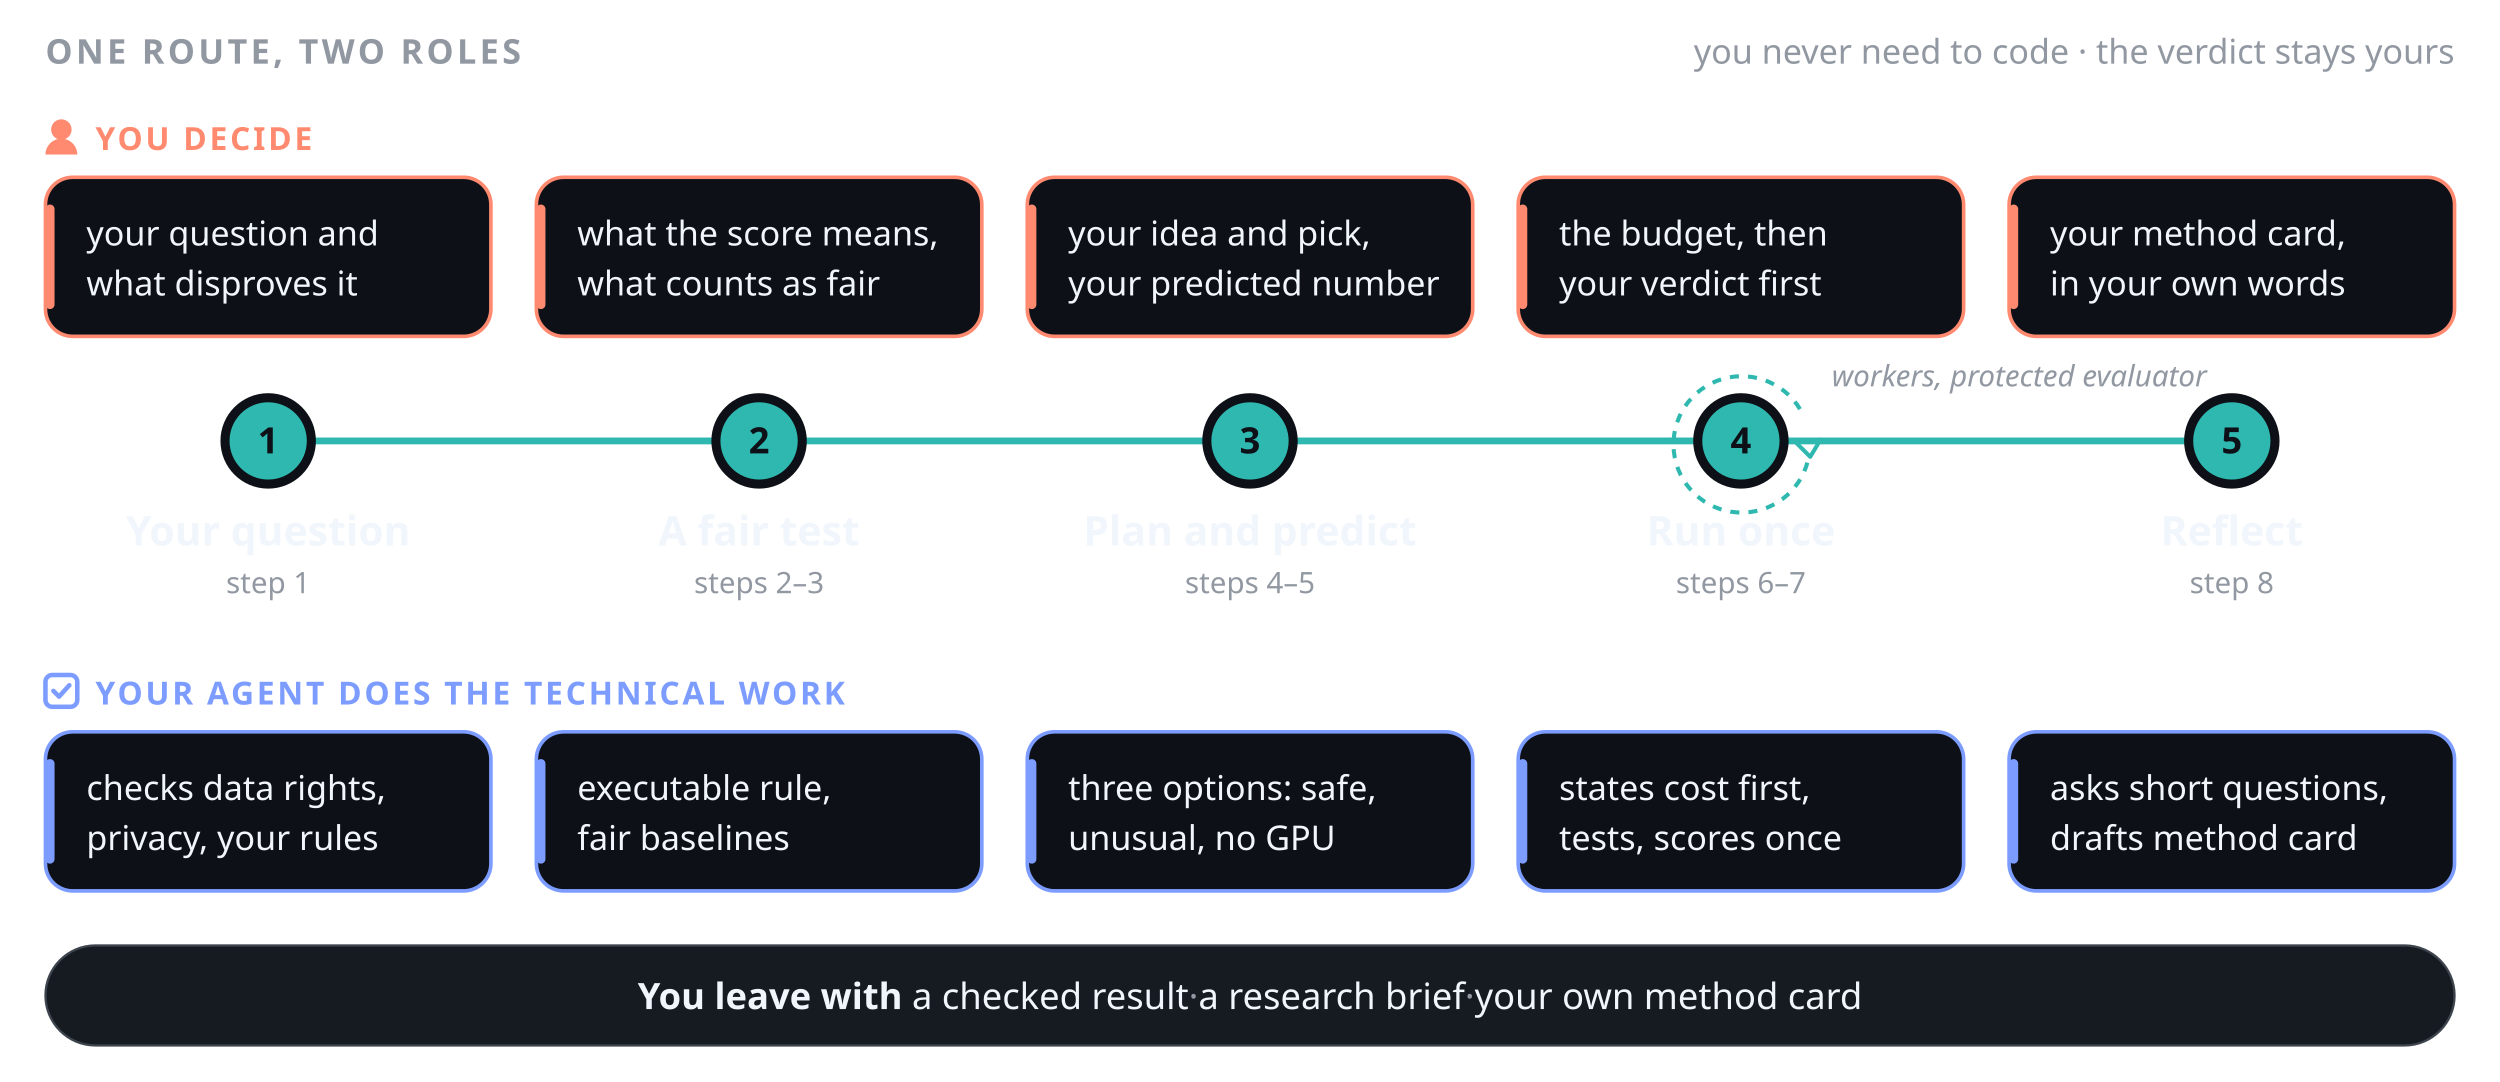
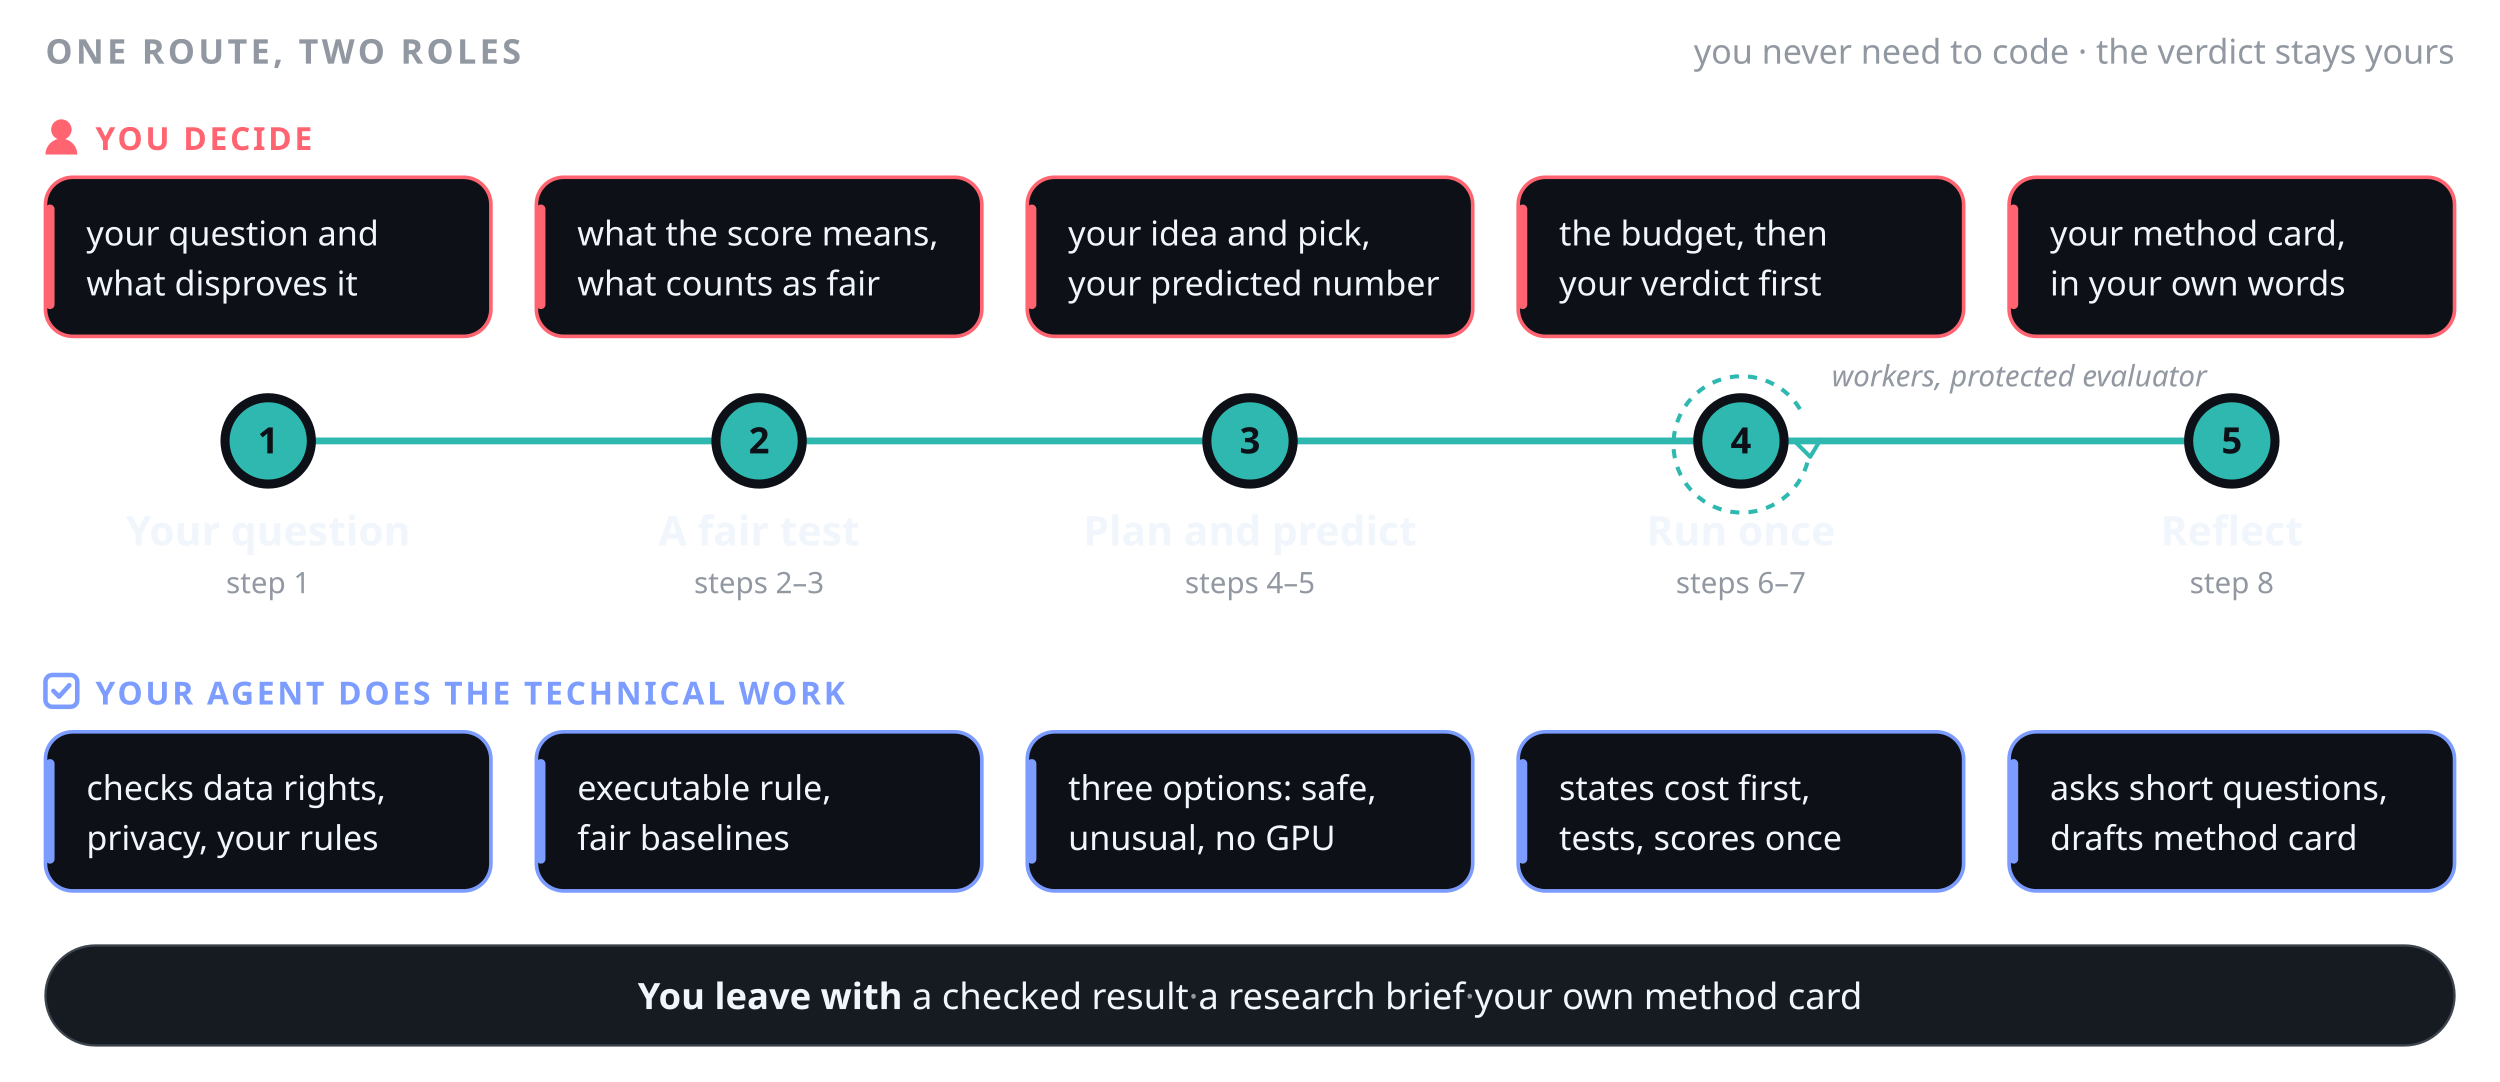
<svg xmlns="http://www.w3.org/2000/svg" viewBox="0 0 1100 476" width="1100" height="476" role="img" aria-labelledby="title desc">
  <text x="20" y="28" font-family="-apple-system,BlinkMacSystemFont,'Segoe UI','Noto Sans',Helvetica,Arial,sans-serif" font-size="15" font-weight="600" letter-spacing="1.5" fill="#9198a1">ONE ROUTE, TWO ROLES</text>
  <text x="1080" y="28" text-anchor="end" font-family="-apple-system,BlinkMacSystemFont,'Segoe UI','Noto Sans',Helvetica,Arial,sans-serif" font-size="15" fill="#9198a1">you never need to code  ·  the verdict stays yours</text>
-   <circle cx="27" cy="57" r="4.5" fill="#ff8a70" />
-   <path d="M20,68 a7,7 0 0 1 14,0 z" fill="#ff8a70" />
-   <text x="42" y="66" font-family="-apple-system,BlinkMacSystemFont,'Segoe UI','Noto Sans',Helvetica,Arial,sans-serif" font-size="14" font-weight="700" letter-spacing="1.2" fill="#ff8a70">YOU DECIDE</text>
-   <rect x="20" y="78" width="196" height="70" rx="12" fill="#0d1117" stroke="#ff8a70" stroke-width="1.6" />
-   <rect x="20" y="90" width="4" height="46" rx="2" fill="#ff8a70" />
+   <circle cx="27" cy="57" r="4.5" fill="#ff6470" />
+   <path d="M20,68 a7,7 0 0 1 14,0 z" fill="#ff6470" />
+   <text x="42" y="66" font-family="-apple-system,BlinkMacSystemFont,'Segoe UI','Noto Sans',Helvetica,Arial,sans-serif" font-size="14" font-weight="700" letter-spacing="1.2" fill="#ff6470">YOU DECIDE</text>
+   <rect x="20" y="78" width="196" height="70" rx="12" fill="#0d1117" stroke="#ff6470" stroke-width="1.6" />
+   <rect x="20" y="90" width="4" height="46" rx="2" fill="#ff6470" />
  <text x="38" y="108" font-family="-apple-system,BlinkMacSystemFont,'Segoe UI','Noto Sans',Helvetica,Arial,sans-serif" font-size="15" fill="#f0f6fc">your question and</text>
  <text x="38" y="130" font-family="-apple-system,BlinkMacSystemFont,'Segoe UI','Noto Sans',Helvetica,Arial,sans-serif" font-size="15" fill="#f0f6fc">what disproves it</text>
-   <rect x="236" y="78" width="196" height="70" rx="12" fill="#0d1117" stroke="#ff8a70" stroke-width="1.6" />
-   <rect x="236" y="90" width="4" height="46" rx="2" fill="#ff8a70" />
+   <rect x="236" y="78" width="196" height="70" rx="12" fill="#0d1117" stroke="#ff6470" stroke-width="1.6" />
+   <rect x="236" y="90" width="4" height="46" rx="2" fill="#ff6470" />
  <text x="254" y="108" font-family="-apple-system,BlinkMacSystemFont,'Segoe UI','Noto Sans',Helvetica,Arial,sans-serif" font-size="15" fill="#f0f6fc">what the score means,</text>
  <text x="254" y="130" font-family="-apple-system,BlinkMacSystemFont,'Segoe UI','Noto Sans',Helvetica,Arial,sans-serif" font-size="15" fill="#f0f6fc">what counts as fair</text>
-   <rect x="452" y="78" width="196" height="70" rx="12" fill="#0d1117" stroke="#ff8a70" stroke-width="1.6" />
-   <rect x="452" y="90" width="4" height="46" rx="2" fill="#ff8a70" />
+   <rect x="452" y="78" width="196" height="70" rx="12" fill="#0d1117" stroke="#ff6470" stroke-width="1.6" />
+   <rect x="452" y="90" width="4" height="46" rx="2" fill="#ff6470" />
  <text x="470" y="108" font-family="-apple-system,BlinkMacSystemFont,'Segoe UI','Noto Sans',Helvetica,Arial,sans-serif" font-size="15" fill="#f0f6fc">your idea and pick,</text>
  <text x="470" y="130" font-family="-apple-system,BlinkMacSystemFont,'Segoe UI','Noto Sans',Helvetica,Arial,sans-serif" font-size="15" fill="#f0f6fc">your predicted number</text>
-   <rect x="668" y="78" width="196" height="70" rx="12" fill="#0d1117" stroke="#ff8a70" stroke-width="1.6" />
-   <rect x="668" y="90" width="4" height="46" rx="2" fill="#ff8a70" />
+   <rect x="668" y="78" width="196" height="70" rx="12" fill="#0d1117" stroke="#ff6470" stroke-width="1.6" />
+   <rect x="668" y="90" width="4" height="46" rx="2" fill="#ff6470" />
  <text x="686" y="108" font-family="-apple-system,BlinkMacSystemFont,'Segoe UI','Noto Sans',Helvetica,Arial,sans-serif" font-size="15" fill="#f0f6fc">the budget, then</text>
  <text x="686" y="130" font-family="-apple-system,BlinkMacSystemFont,'Segoe UI','Noto Sans',Helvetica,Arial,sans-serif" font-size="15" fill="#f0f6fc">your verdict first</text>
-   <rect x="884" y="78" width="196" height="70" rx="12" fill="#0d1117" stroke="#ff8a70" stroke-width="1.6" />
-   <rect x="884" y="90" width="4" height="46" rx="2" fill="#ff8a70" />
+   <rect x="884" y="78" width="196" height="70" rx="12" fill="#0d1117" stroke="#ff6470" stroke-width="1.6" />
+   <rect x="884" y="90" width="4" height="46" rx="2" fill="#ff6470" />
  <text x="902" y="108" font-family="-apple-system,BlinkMacSystemFont,'Segoe UI','Noto Sans',Helvetica,Arial,sans-serif" font-size="15" fill="#f0f6fc">your method card,</text>
  <text x="902" y="130" font-family="-apple-system,BlinkMacSystemFont,'Segoe UI','Noto Sans',Helvetica,Arial,sans-serif" font-size="15" fill="#f0f6fc">in your own words</text>
  <line x1="118.0" y1="194" x2="982.0" y2="194" stroke="#2fb8b0" stroke-width="3" stroke-linecap="round" />
  <circle cx="118.0" cy="194" r="19" fill="#2fb8b0" stroke="#0d1117" stroke-width="4" />
  <text x="118.0" y="199.5" text-anchor="middle" font-family="-apple-system,BlinkMacSystemFont,'Segoe UI','Noto Sans',Helvetica,Arial,sans-serif" font-size="16" font-weight="700" fill="#0d1117">1</text>
  <text x="118.0" y="240" text-anchor="middle" font-family="-apple-system,BlinkMacSystemFont,'Segoe UI','Noto Sans',Helvetica,Arial,sans-serif" font-size="18" font-weight="700" fill="#f0f6fc">Your question</text>
  <circle cx="334.0" cy="194" r="19" fill="#2fb8b0" stroke="#0d1117" stroke-width="4" />
  <text x="334.0" y="199.5" text-anchor="middle" font-family="-apple-system,BlinkMacSystemFont,'Segoe UI','Noto Sans',Helvetica,Arial,sans-serif" font-size="16" font-weight="700" fill="#0d1117">2</text>
  <text x="334.0" y="240" text-anchor="middle" font-family="-apple-system,BlinkMacSystemFont,'Segoe UI','Noto Sans',Helvetica,Arial,sans-serif" font-size="18" font-weight="700" fill="#f0f6fc">A fair test</text>
  <circle cx="550.0" cy="194" r="19" fill="#2fb8b0" stroke="#0d1117" stroke-width="4" />
  <text x="550.0" y="199.5" text-anchor="middle" font-family="-apple-system,BlinkMacSystemFont,'Segoe UI','Noto Sans',Helvetica,Arial,sans-serif" font-size="16" font-weight="700" fill="#0d1117">3</text>
  <text x="550.0" y="240" text-anchor="middle" font-family="-apple-system,BlinkMacSystemFont,'Segoe UI','Noto Sans',Helvetica,Arial,sans-serif" font-size="18" font-weight="700" fill="#f0f6fc">Plan and predict</text>
  <circle cx="766.0" cy="194" r="19" fill="#2fb8b0" stroke="#0d1117" stroke-width="4" />
  <text x="766.0" y="199.5" text-anchor="middle" font-family="-apple-system,BlinkMacSystemFont,'Segoe UI','Noto Sans',Helvetica,Arial,sans-serif" font-size="16" font-weight="700" fill="#0d1117">4</text>
  <text x="766.0" y="240" text-anchor="middle" font-family="-apple-system,BlinkMacSystemFont,'Segoe UI','Noto Sans',Helvetica,Arial,sans-serif" font-size="18" font-weight="700" fill="#f0f6fc">Run once</text>
  <circle cx="982.0" cy="194" r="19" fill="#2fb8b0" stroke="#0d1117" stroke-width="4" />
  <text x="982.0" y="199.5" text-anchor="middle" font-family="-apple-system,BlinkMacSystemFont,'Segoe UI','Noto Sans',Helvetica,Arial,sans-serif" font-size="16" font-weight="700" fill="#0d1117">5</text>
  <text x="982.0" y="240" text-anchor="middle" font-family="-apple-system,BlinkMacSystemFont,'Segoe UI','Noto Sans',Helvetica,Arial,sans-serif" font-size="18" font-weight="700" fill="#f0f6fc">Reflect</text>
  <path d="M792.0,180 A30,30 0 1 0 796.0,200" fill="none" stroke="#2fb8b0" stroke-width="1.8" stroke-dasharray="4 4" />
  <path d="M790.5,195 l6,6 l4.5,-7.5" fill="none" stroke="#2fb8b0" stroke-width="1.8" stroke-linecap="round" stroke-linejoin="round" />
  <text x="806.0" y="170" font-family="-apple-system,BlinkMacSystemFont,'Segoe UI','Noto Sans',Helvetica,Arial,sans-serif" font-size="13" font-style="italic" fill="#9198a1">workers, protected evaluator</text>
  <rect x="20" y="297" width="14" height="14" rx="3" fill="none" stroke="#7c9cff" stroke-width="2" />
  <path d="M23.5,280 l2.5,2.5 l4.5,-5" fill="none" stroke="#7c9cff" stroke-width="2" stroke-linecap="round" stroke-linejoin="round" transform="translate(0 24)" />
  <text x="42" y="310" font-family="-apple-system,BlinkMacSystemFont,'Segoe UI','Noto Sans',Helvetica,Arial,sans-serif" font-size="14" font-weight="700" letter-spacing="1.2" fill="#7c9cff">YOUR AGENT DOES THE TECHNICAL WORK</text>
  <rect x="20" y="322" width="196" height="70" rx="12" fill="#0d1117" stroke="#7c9cff" stroke-width="1.6" />
  <rect x="20" y="334" width="4" height="46" rx="2" fill="#7c9cff" />
  <text x="38" y="352" font-family="-apple-system,BlinkMacSystemFont,'Segoe UI','Noto Sans',Helvetica,Arial,sans-serif" font-size="15" fill="#f0f6fc">checks data rights,</text>
  <text x="38" y="374" font-family="-apple-system,BlinkMacSystemFont,'Segoe UI','Noto Sans',Helvetica,Arial,sans-serif" font-size="15" fill="#f0f6fc">privacy, your rules</text>
  <rect x="236" y="322" width="196" height="70" rx="12" fill="#0d1117" stroke="#7c9cff" stroke-width="1.6" />
  <rect x="236" y="334" width="4" height="46" rx="2" fill="#7c9cff" />
  <text x="254" y="352" font-family="-apple-system,BlinkMacSystemFont,'Segoe UI','Noto Sans',Helvetica,Arial,sans-serif" font-size="15" fill="#f0f6fc">executable rule,</text>
  <text x="254" y="374" font-family="-apple-system,BlinkMacSystemFont,'Segoe UI','Noto Sans',Helvetica,Arial,sans-serif" font-size="15" fill="#f0f6fc">fair baselines</text>
  <rect x="452" y="322" width="196" height="70" rx="12" fill="#0d1117" stroke="#7c9cff" stroke-width="1.6" />
  <rect x="452" y="334" width="4" height="46" rx="2" fill="#7c9cff" />
  <text x="470" y="352" font-family="-apple-system,BlinkMacSystemFont,'Segoe UI','Noto Sans',Helvetica,Arial,sans-serif" font-size="15" fill="#f0f6fc">three options: safe,</text>
  <text x="470" y="374" font-family="-apple-system,BlinkMacSystemFont,'Segoe UI','Noto Sans',Helvetica,Arial,sans-serif" font-size="15" fill="#f0f6fc">unusual, no GPU</text>
  <rect x="668" y="322" width="196" height="70" rx="12" fill="#0d1117" stroke="#7c9cff" stroke-width="1.6" />
  <rect x="668" y="334" width="4" height="46" rx="2" fill="#7c9cff" />
  <text x="686" y="352" font-family="-apple-system,BlinkMacSystemFont,'Segoe UI','Noto Sans',Helvetica,Arial,sans-serif" font-size="15" fill="#f0f6fc">states cost first,</text>
  <text x="686" y="374" font-family="-apple-system,BlinkMacSystemFont,'Segoe UI','Noto Sans',Helvetica,Arial,sans-serif" font-size="15" fill="#f0f6fc">tests, scores once</text>
  <rect x="884" y="322" width="196" height="70" rx="12" fill="#0d1117" stroke="#7c9cff" stroke-width="1.6" />
  <rect x="884" y="334" width="4" height="46" rx="2" fill="#7c9cff" />
  <text x="902" y="352" font-family="-apple-system,BlinkMacSystemFont,'Segoe UI','Noto Sans',Helvetica,Arial,sans-serif" font-size="15" fill="#f0f6fc">asks short questions,</text>
  <text x="902" y="374" font-family="-apple-system,BlinkMacSystemFont,'Segoe UI','Noto Sans',Helvetica,Arial,sans-serif" font-size="15" fill="#f0f6fc">drafts method card</text>
  <rect x="20" y="416" width="1060" height="44" rx="22" fill="#161b22" stroke="#3d444d" stroke-width="1" />
  <text x="550.0" y="444" text-anchor="middle" font-family="-apple-system,BlinkMacSystemFont,'Segoe UI','Noto Sans',Helvetica,Arial,sans-serif" font-size="16" fill="#f0f6fc">
    <tspan font-weight="700">You leave with</tspan>
    <tspan fill="#9198a1">   </tspan>a checked result<tspan fill="#9198a1">  ·  </tspan>a research brief<tspan fill="#9198a1">  ·  </tspan>your own method card</text>
  <text x="118.0" y="261" font-family="-apple-system,BlinkMacSystemFont,'Segoe UI','Noto Sans',Helvetica,Arial,sans-serif" font-size="13" fill="#9198a1" text-anchor="middle">step 1</text>
  <text x="334.0" y="261" font-family="-apple-system,BlinkMacSystemFont,'Segoe UI','Noto Sans',Helvetica,Arial,sans-serif" font-size="13" fill="#9198a1" text-anchor="middle">steps 2–3</text>
  <text x="550.0" y="261" font-family="-apple-system,BlinkMacSystemFont,'Segoe UI','Noto Sans',Helvetica,Arial,sans-serif" font-size="13" fill="#9198a1" text-anchor="middle">steps 4–5</text>
  <text x="766.0" y="261" font-family="-apple-system,BlinkMacSystemFont,'Segoe UI','Noto Sans',Helvetica,Arial,sans-serif" font-size="13" fill="#9198a1" text-anchor="middle">steps 6–7</text>
  <text x="982.0" y="261" font-family="-apple-system,BlinkMacSystemFont,'Segoe UI','Noto Sans',Helvetica,Arial,sans-serif" font-size="13" fill="#9198a1" text-anchor="middle">step 8</text>
</svg>
